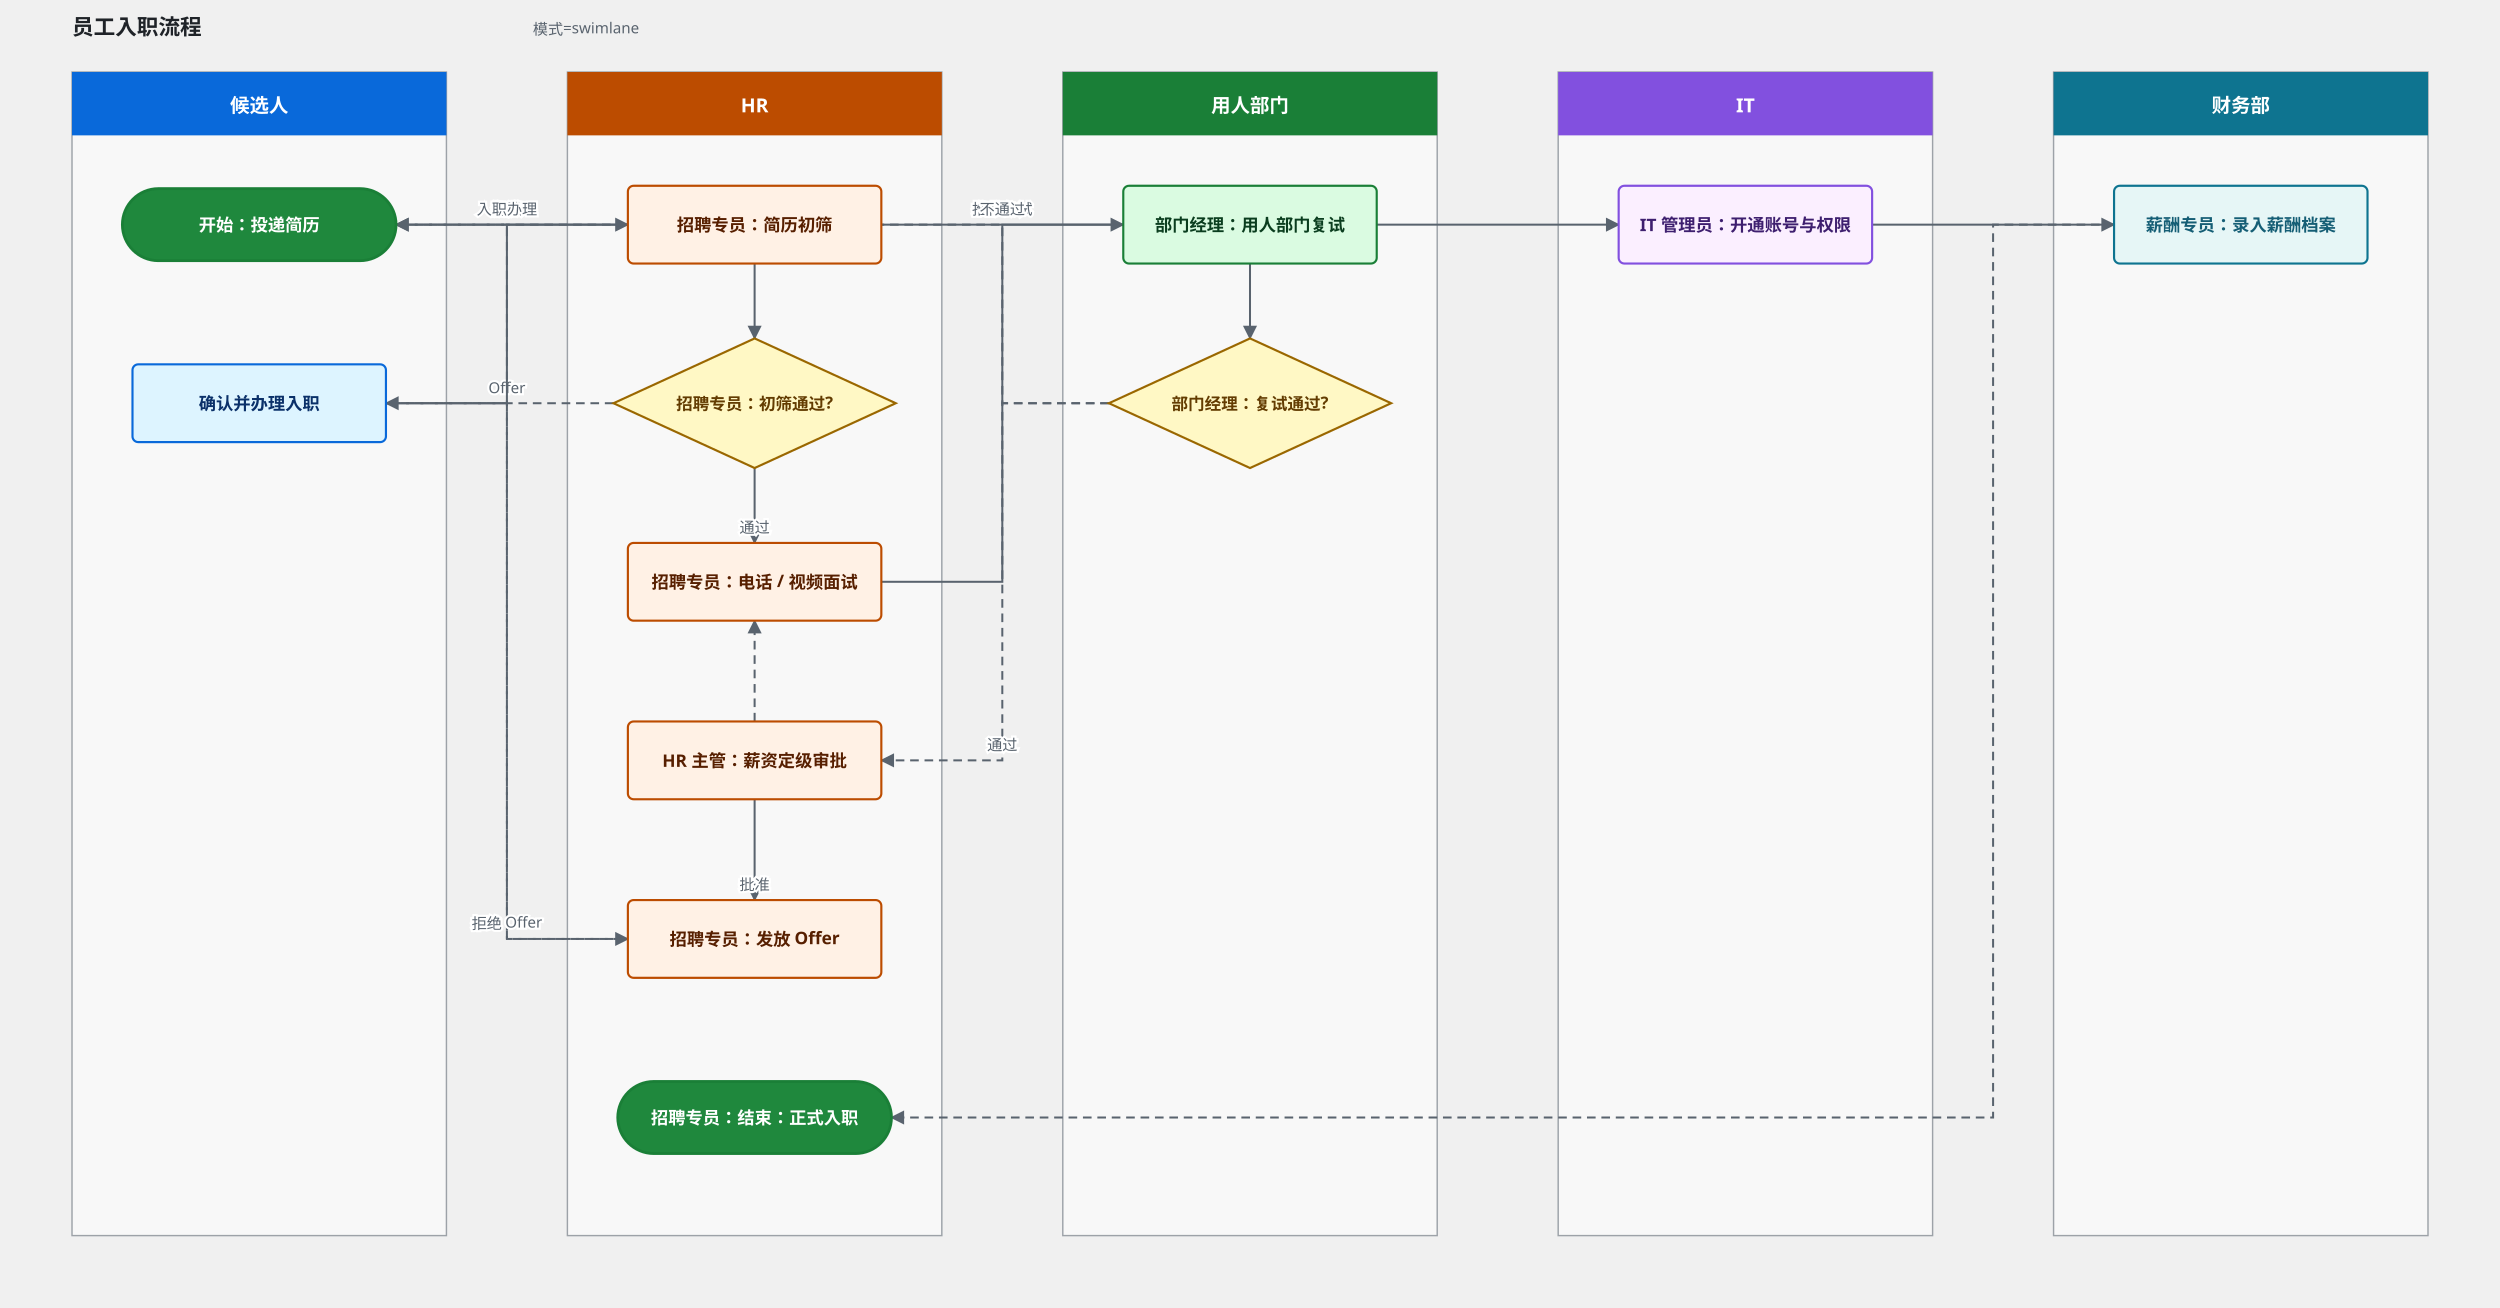
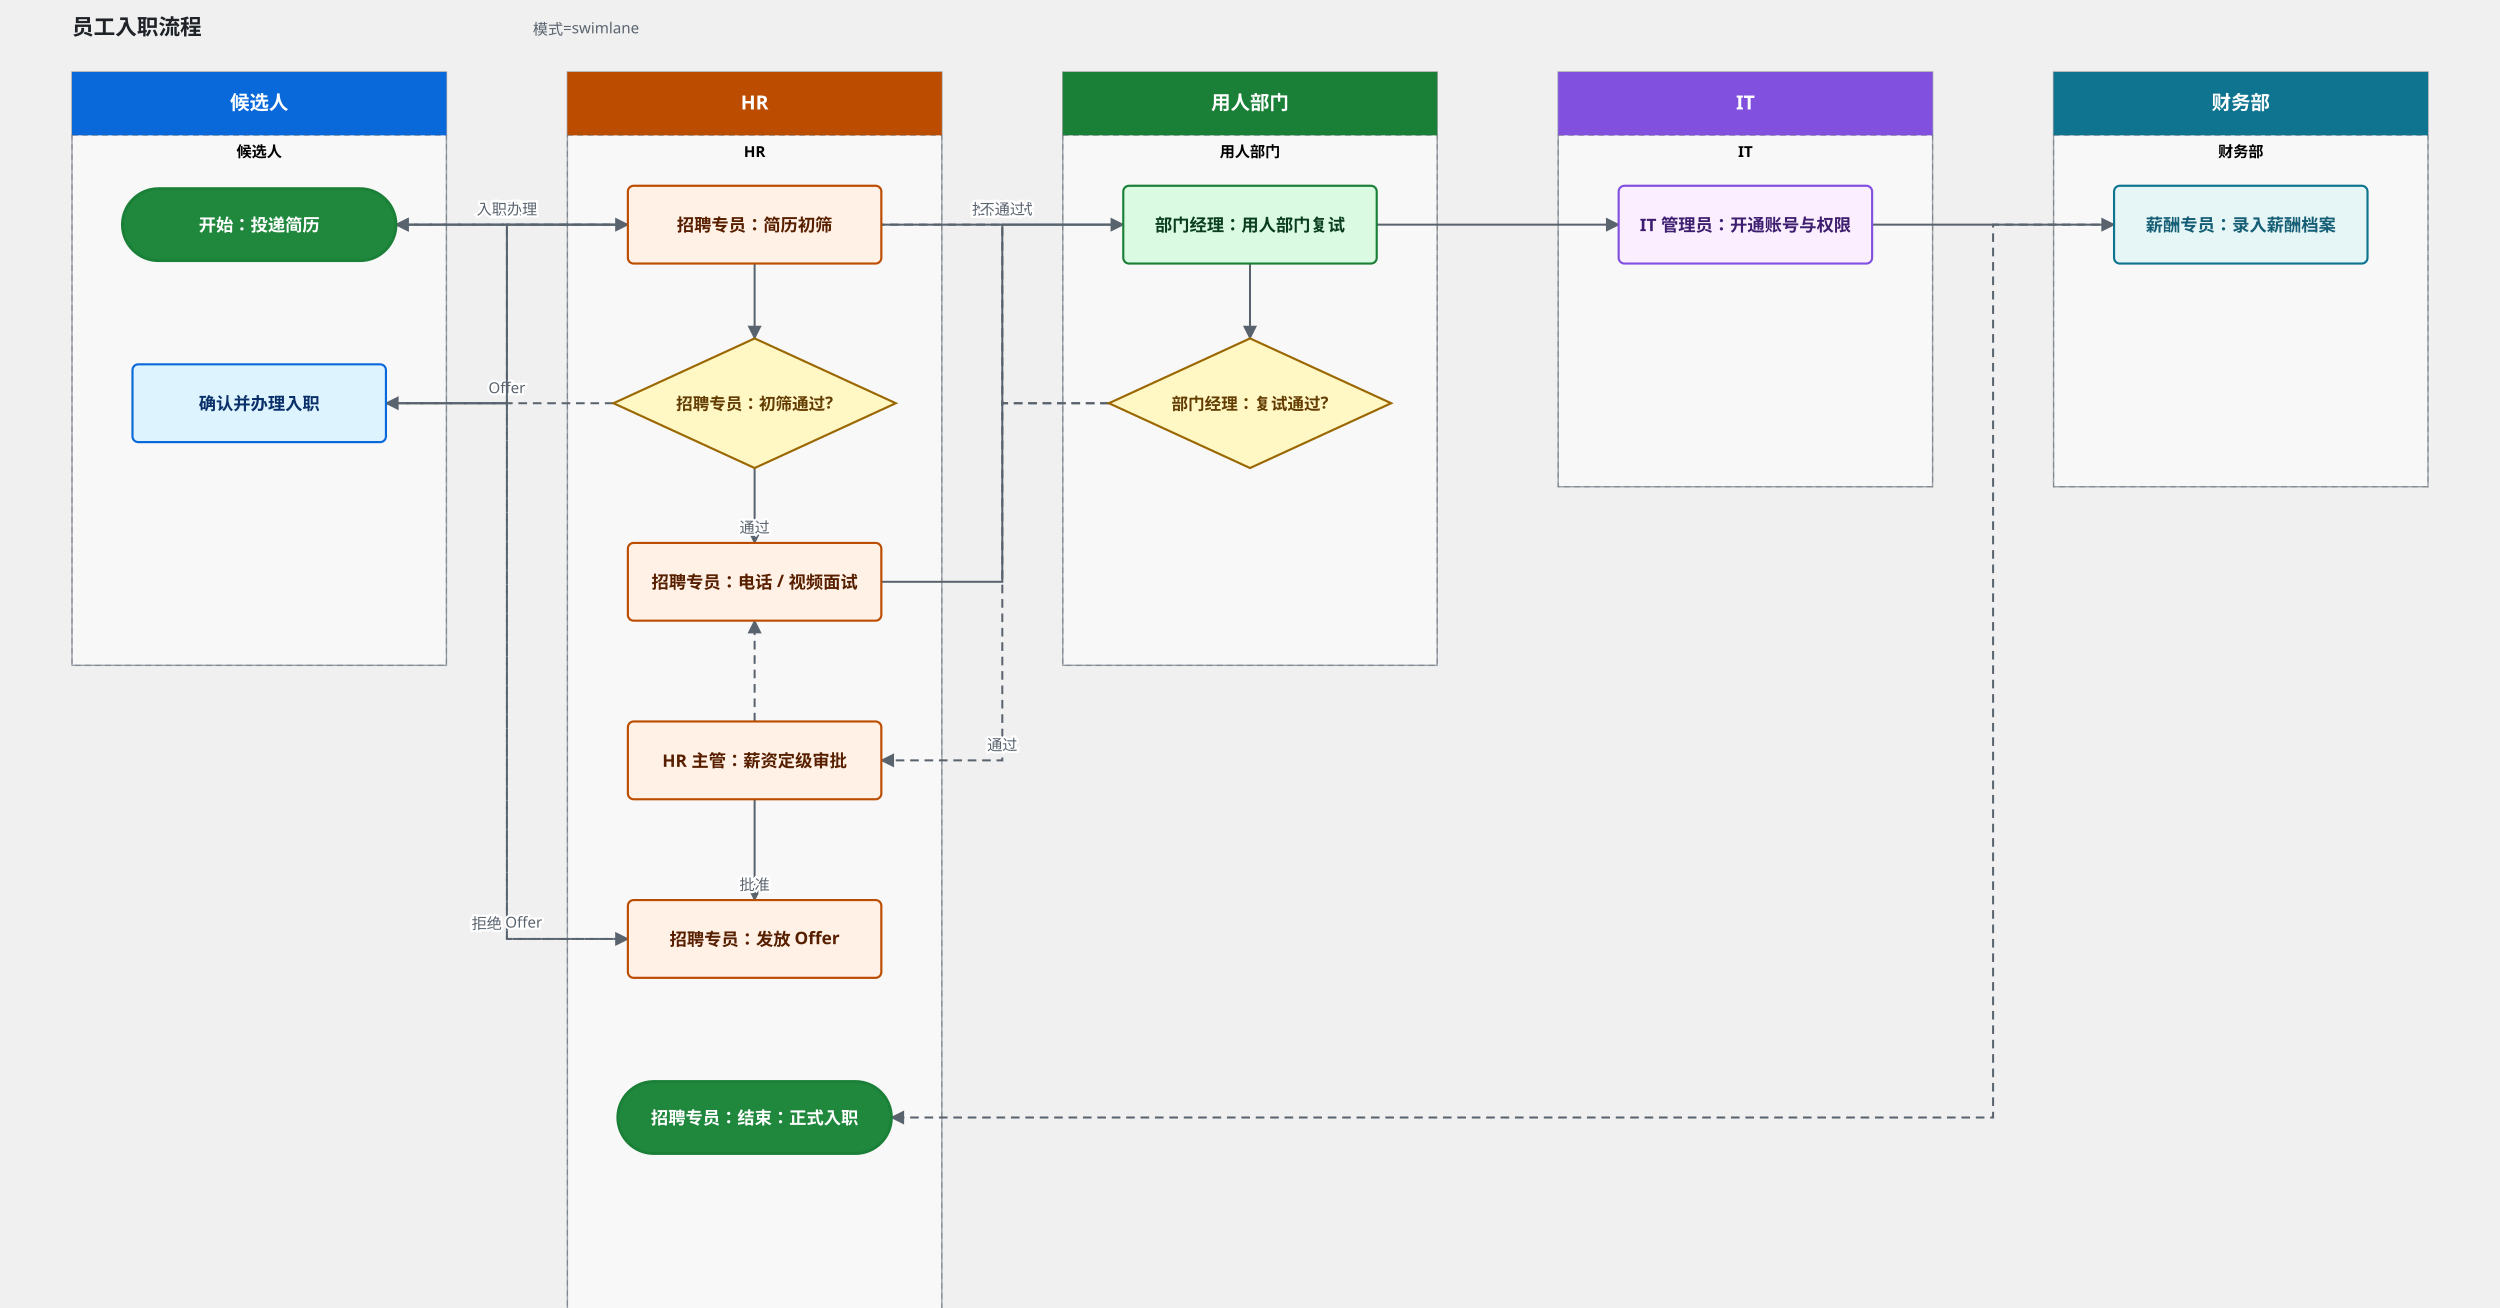
<svg xmlns="http://www.w3.org/2000/svg" viewBox="0 0 1736 908" width="1736" height="908" style="background:#ffffff;font-family:'Microsoft YaHei',system-ui,sans-serif">
  <defs>
    <marker id="arr" viewBox="0 0 10 10" refX="9" refY="5" markerWidth="7" markerHeight="7" orient="auto-start-reverse">
      <path d="M0,0 L10,5 L0,10 z" fill="#59636e" />
    </marker>
  </defs>
-   <rect x="50" y="50" width="260" height="808" fill="#ffffff" stroke="#59636e" stroke-width="1" opacity="0.55" />
-   <rect x="50" y="50" width="260" height="44" fill="#0969da" />
-   <text x="180" y="78" text-anchor="middle" font-size="13.5" font-weight="700" fill="#ffffff">候选人</text>
-   <rect x="394" y="50" width="260" height="808" fill="#ffffff" stroke="#59636e" stroke-width="1" opacity="0.55" />
-   <rect x="394" y="50" width="260" height="44" fill="#bc4c00" />
-   <text x="524" y="78" text-anchor="middle" font-size="13.5" font-weight="700" fill="#ffffff">HR</text>
-   <rect x="738" y="50" width="260" height="808" fill="#ffffff" stroke="#59636e" stroke-width="1" opacity="0.55" />
-   <rect x="738" y="50" width="260" height="44" fill="#1a7f37" />
-   <text x="868" y="78" text-anchor="middle" font-size="13.5" font-weight="700" fill="#ffffff">用人部门</text>
-   <rect x="1082" y="50" width="260" height="808" fill="#ffffff" stroke="#59636e" stroke-width="1" opacity="0.55" />
-   <rect x="1082" y="50" width="260" height="44" fill="#8250df" />
-   <text x="1212" y="78" text-anchor="middle" font-size="13.5" font-weight="700" fill="#ffffff">IT</text>
-   <rect x="1426" y="50" width="260" height="808" fill="#ffffff" stroke="#59636e" stroke-width="1" opacity="0.55" />
-   <rect x="1426" y="50" width="260" height="44" fill="#0e7490" />
-   <text x="1556" y="78" text-anchor="middle" font-size="13.5" font-weight="700" fill="#ffffff">财务部</text>
+   <g data-lane="候选人" data-lane-depth="0">
+     <rect x="50" y="50" width="260" height="412" fill="#ffffff" stroke="#59636e" stroke-width="1" opacity="0.55" />
+     <rect x="50" y="50" width="260" height="44" fill="#0969da" />
+     <text x="180" y="76" text-anchor="middle" font-size="13.5" font-weight="700" fill="#ffffff">候选人</text>
+     <rect x="50" y="94" width="260" height="368" fill="transparent" stroke="#59636e" stroke-width="0.8" stroke-dasharray="4 3" opacity="0.45" data-lane-role="候选人" />
+     <text x="180" y="109" text-anchor="middle" font-size="10.5" font-weight="600" fill="undefined">候选人</text>
+   </g>
+   <g data-lane="HR" data-lane-depth="0">
+     <rect x="394" y="50" width="260" height="908" fill="#ffffff" stroke="#59636e" stroke-width="1" opacity="0.55" />
+     <rect x="394" y="50" width="260" height="44" fill="#bc4c00" />
+     <text x="524" y="76" text-anchor="middle" font-size="13.5" font-weight="700" fill="#ffffff">HR</text>
+     <rect x="394" y="94" width="260" height="864" fill="transparent" stroke="#59636e" stroke-width="0.8" stroke-dasharray="4 3" opacity="0.45" data-lane-role="HR" />
+     <text x="524" y="109" text-anchor="middle" font-size="10.5" font-weight="600" fill="undefined">HR</text>
+   </g>
+   <g data-lane="用人部门" data-lane-depth="0">
+     <rect x="738" y="50" width="260" height="412" fill="#ffffff" stroke="#59636e" stroke-width="1" opacity="0.55" />
+     <rect x="738" y="50" width="260" height="44" fill="#1a7f37" />
+     <text x="868" y="76" text-anchor="middle" font-size="13.5" font-weight="700" fill="#ffffff">用人部门</text>
+     <rect x="738" y="94" width="260" height="368" fill="transparent" stroke="#59636e" stroke-width="0.8" stroke-dasharray="4 3" opacity="0.45" data-lane-role="用人部门" />
+     <text x="868" y="109" text-anchor="middle" font-size="10.5" font-weight="600" fill="undefined">用人部门</text>
+   </g>
+   <g data-lane="IT" data-lane-depth="0">
+     <rect x="1082" y="50" width="260" height="288" fill="#ffffff" stroke="#59636e" stroke-width="1" opacity="0.55" />
+     <rect x="1082" y="50" width="260" height="44" fill="#8250df" />
+     <text x="1212" y="76" text-anchor="middle" font-size="13.5" font-weight="700" fill="#ffffff">IT</text>
+     <rect x="1082" y="94" width="260" height="244" fill="transparent" stroke="#59636e" stroke-width="0.8" stroke-dasharray="4 3" opacity="0.45" data-lane-role="IT" />
+     <text x="1212" y="109" text-anchor="middle" font-size="10.5" font-weight="600" fill="undefined">IT</text>
+   </g>
+   <g data-lane="财务部" data-lane-depth="0">
+     <rect x="1426" y="50" width="260" height="288" fill="#ffffff" stroke="#59636e" stroke-width="1" opacity="0.55" />
+     <rect x="1426" y="50" width="260" height="44" fill="#0e7490" />
+     <text x="1556" y="76" text-anchor="middle" font-size="13.5" font-weight="700" fill="#ffffff">财务部</text>
+     <rect x="1426" y="94" width="260" height="244" fill="transparent" stroke="#59636e" stroke-width="0.8" stroke-dasharray="4 3" opacity="0.45" data-lane-role="财务部" />
+     <text x="1556" y="109" text-anchor="middle" font-size="10.5" font-weight="600" fill="undefined">财务部</text>
+   </g>
  <path d="M 275 156 L 352 156 L 352 156 L 436 156" fill="none" stroke="#59636e" stroke-width="1.4" marker-end="url(#arr)" data-edge="1" data-eidx="0" />
  <text x="352" y="149" text-anchor="middle" font-size="10.5" fill="#59636e" paint-order="stroke" stroke="#ffffff" stroke-width="3">投递</text>
  <path d="M 524 183 L 524 235" fill="none" stroke="#59636e" stroke-width="1.4" marker-end="url(#arr)" data-edge="1" data-eidx="1" />
  <path d="M 524 325 L 524 377" fill="none" stroke="#59636e" stroke-width="1.4" marker-end="url(#arr)" data-edge="1" data-eidx="2" />
  <text x="524" y="370" text-anchor="middle" font-size="10.5" fill="#59636e" paint-order="stroke" stroke="#ffffff" stroke-width="3">通过</text>
  <path d="M 426 280 L 352 280 L 352 156 L 275 156" fill="none" stroke="#59636e" stroke-width="1.4" stroke-dasharray="6 4" marker-end="url(#arr)" data-edge="1" data-eidx="3" />
  <text x="352" y="149" text-anchor="middle" font-size="10.5" fill="#59636e" paint-order="stroke" stroke="#ffffff" stroke-width="3">淘汰</text>
  <path d="M 612 404 L 696 404 L 696 156 L 780 156" fill="none" stroke="#59636e" stroke-width="1.4" marker-end="url(#arr)" data-edge="1" data-eidx="4" />
  <text x="696" y="149" text-anchor="middle" font-size="10.5" fill="#59636e" paint-order="stroke" stroke="#ffffff" stroke-width="3">推荐复试</text>
  <path d="M 868 183 L 868 235" fill="none" stroke="#59636e" stroke-width="1.4" marker-end="url(#arr)" data-edge="1" data-eidx="5" />
  <path d="M 770 280 L 696 280 L 696 528 L 612 528" fill="none" stroke="#59636e" stroke-width="1.4" stroke-dasharray="6 4" marker-end="url(#arr)" data-edge="1" data-eidx="6" />
  <text x="696" y="521" text-anchor="middle" font-size="10.5" fill="#59636e" paint-order="stroke" stroke="#ffffff" stroke-width="3">通过</text>
  <path d="M 770 280 L 696 280 L 696 156 L 275 156" fill="none" stroke="#59636e" stroke-width="1.4" stroke-dasharray="6 4" marker-end="url(#arr)" data-edge="1" data-eidx="7" />
  <text x="696" y="149" text-anchor="middle" font-size="10.5" fill="#59636e" paint-order="stroke" stroke="#ffffff" stroke-width="3">不通过</text>
  <path d="M 524 555 L 524 625" fill="none" stroke="#59636e" stroke-width="1.4" marker-end="url(#arr)" data-edge="1" data-eidx="8" />
  <text x="524" y="618" text-anchor="middle" font-size="10.5" fill="#59636e" paint-order="stroke" stroke="#ffffff" stroke-width="3">批准</text>
  <path d="M 524 501 L 524 431" fill="none" stroke="#59636e" stroke-width="1.4" stroke-dasharray="6 4" marker-end="url(#arr)" data-edge="1" data-eidx="9" />
  <text x="524" y="424" text-anchor="middle" font-size="10.5" fill="#59636e" paint-order="stroke" stroke="#ffffff" stroke-width="3">驳回·调整</text>
  <path d="M 436 652 L 352 652 L 352 280 L 268 280" fill="none" stroke="#59636e" stroke-width="1.4" stroke-dasharray="6 4" marker-end="url(#arr)" data-edge="1" data-eidx="10" />
  <text x="352" y="273" text-anchor="middle" font-size="10.5" fill="#59636e" paint-order="stroke" stroke="#ffffff" stroke-width="3">Offer</text>
  <path d="M 268 280 L 352 280 L 352 156 L 1124 156" fill="none" stroke="#59636e" stroke-width="1.4" marker-end="url(#arr)" data-edge="1" data-eidx="11" />
  <text x="352" y="149" text-anchor="middle" font-size="10.5" fill="#59636e" paint-order="stroke" stroke="#ffffff" stroke-width="3">入职办理</text>
  <path d="M 268 280 L 352 280 L 352 652 L 436 652" fill="none" stroke="#59636e" stroke-width="1.4" stroke-dasharray="6 4" marker-end="url(#arr)" data-edge="1" data-eidx="12" />
  <text x="352" y="645" text-anchor="middle" font-size="10.5" fill="#59636e" paint-order="stroke" stroke="#ffffff" stroke-width="3">拒绝 Offer</text>
  <path d="M 1300 156 L 1384 156 L 1384 156 L 1468 156" fill="none" stroke="#59636e" stroke-width="1.4" marker-end="url(#arr)" data-edge="1" data-eidx="13" />
  <path d="M 1468 156 L 1384 156 L 1384 776 L 619 776" fill="none" stroke="#59636e" stroke-width="1.4" stroke-dasharray="6 4" marker-end="url(#arr)" data-edge="1" data-eidx="14" />
  <g transform="translate(85,131)" data-id="N1">
    <g fill="#1f883d" stroke="#1a7f37" stroke-width="2">
      <rect x="0" y="0" width="190" height="50" rx="25" ry="25" />
    </g>
    <text x="95" y="29.5" text-anchor="middle" font-size="12" font-weight="600" fill="#ffffff">开始：投递简历</text>
  </g>
  <g transform="translate(92,253)" data-id="N9">
    <g fill="#ddf4ff" stroke="#0969da" stroke-width="1.5">
      <rect x="0" y="0" width="176" height="54" rx="4" />
    </g>
    <text x="88" y="31.5" text-anchor="middle" font-size="12" font-weight="600" fill="#0a3069">确认并办理入职</text>
  </g>
  <g transform="translate(436,129)" data-id="N2">
    <g fill="#fff1e5" stroke="#bc4c00" stroke-width="1.5">
      <rect x="0" y="0" width="176" height="54" rx="4" />
    </g>
    <text x="88" y="31.5" text-anchor="middle" font-size="12" font-weight="600" fill="#571f00">招聘专员：简历初筛</text>
  </g>
  <g transform="translate(426,235)" data-id="N3">
    <g fill="#fff8c5" stroke="#9a6700" stroke-width="1.5">
      <polygon points="98,0 196,45 98,90 0,45" />
    </g>
    <text x="98" y="49.5" text-anchor="middle" font-size="11.5" font-weight="600" fill="#633c01">招聘专员：初筛通过?</text>
  </g>
  <g transform="translate(436,377)" data-id="N4">
    <g fill="#fff1e5" stroke="#bc4c00" stroke-width="1.5">
      <rect x="0" y="0" width="176" height="54" rx="4" />
    </g>
    <text x="88" y="31.5" text-anchor="middle" font-size="12" font-weight="600" fill="#571f00">招聘专员：电话 / 视频面试</text>
  </g>
  <g transform="translate(436,501)" data-id="N7">
    <g fill="#fff1e5" stroke="#bc4c00" stroke-width="1.5">
      <rect x="0" y="0" width="176" height="54" rx="4" />
    </g>
    <text x="88" y="31.5" text-anchor="middle" font-size="12" font-weight="600" fill="#571f00">HR 主管：薪资定级审批</text>
  </g>
  <g transform="translate(436,625)" data-id="N8">
    <g fill="#fff1e5" stroke="#bc4c00" stroke-width="1.5">
      <rect x="0" y="0" width="176" height="54" rx="4" />
    </g>
    <text x="88" y="31.5" text-anchor="middle" font-size="12" font-weight="600" fill="#571f00">招聘专员：发放 Offer</text>
  </g>
  <g transform="translate(429,751)" data-id="N12">
    <g fill="#1f883d" stroke="#1a7f37" stroke-width="2">
      <rect x="0" y="0" width="190" height="50" rx="25" ry="25" />
    </g>
    <text x="95" y="29.5" text-anchor="middle" font-size="12" font-weight="600" fill="#ffffff">招聘专员：结束：正式入职</text>
  </g>
  <g transform="translate(780,129)" data-id="N5">
    <g fill="#dafbe1" stroke="#1a7f37" stroke-width="1.5">
      <rect x="0" y="0" width="176" height="54" rx="4" />
    </g>
    <text x="88" y="31.5" text-anchor="middle" font-size="12" font-weight="600" fill="#0a3d1e">部门经理：用人部门复试</text>
  </g>
  <g transform="translate(770,235)" data-id="N6">
    <g fill="#fff8c5" stroke="#9a6700" stroke-width="1.5">
      <polygon points="98,0 196,45 98,90 0,45" />
    </g>
    <text x="98" y="49.5" text-anchor="middle" font-size="11.5" font-weight="600" fill="#633c01">部门经理：复试通过?</text>
  </g>
  <g transform="translate(1124,129)" data-id="N10">
    <g fill="#fbefff" stroke="#8250df" stroke-width="1.5">
      <rect x="0" y="0" width="176" height="54" rx="4" />
    </g>
    <text x="88" y="31.5" text-anchor="middle" font-size="12" font-weight="600" fill="#3e1f6f">IT 管理员：开通账号与权限</text>
  </g>
  <g transform="translate(1468,129)" data-id="N11">
    <g fill="#e6f6f6" stroke="#0e7490" stroke-width="1.5">
      <rect x="0" y="0" width="176" height="54" rx="4" />
    </g>
    <text x="88" y="31.5" text-anchor="middle" font-size="12" font-weight="600" fill="#155e75">薪酬专员：录入薪酬档案</text>
  </g>
  <text x="50" y="24" font-size="15" font-weight="700" fill="#1f2328">员工入职流程</text>
  <text x="370" y="24" font-size="10.5" fill="#59636e">模式=swimlane</text>
</svg>
